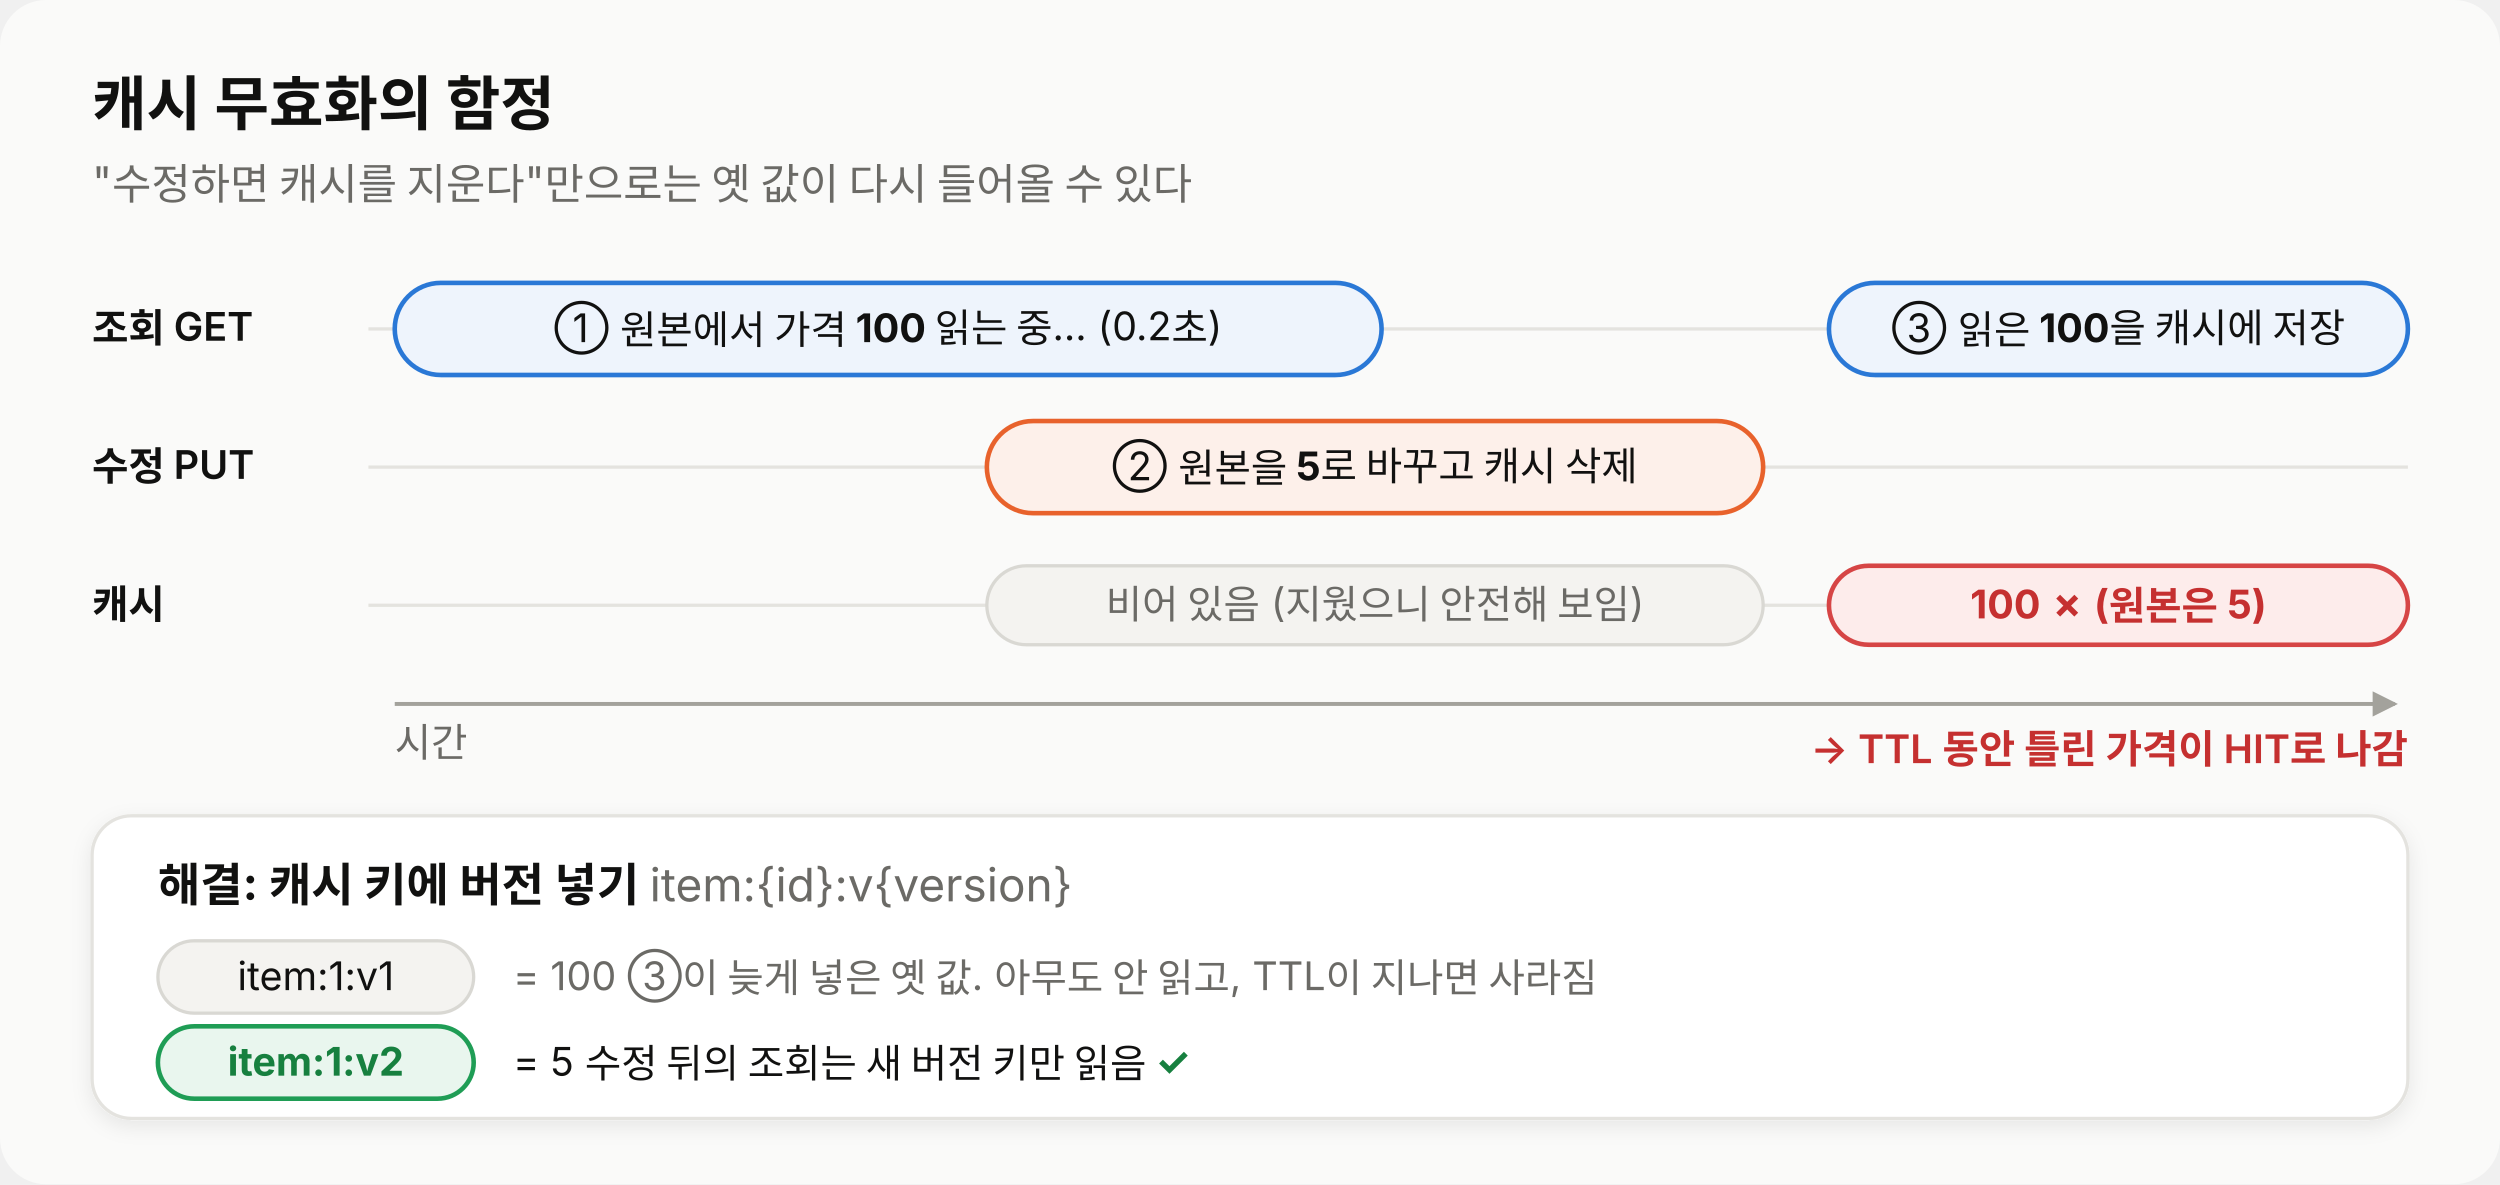
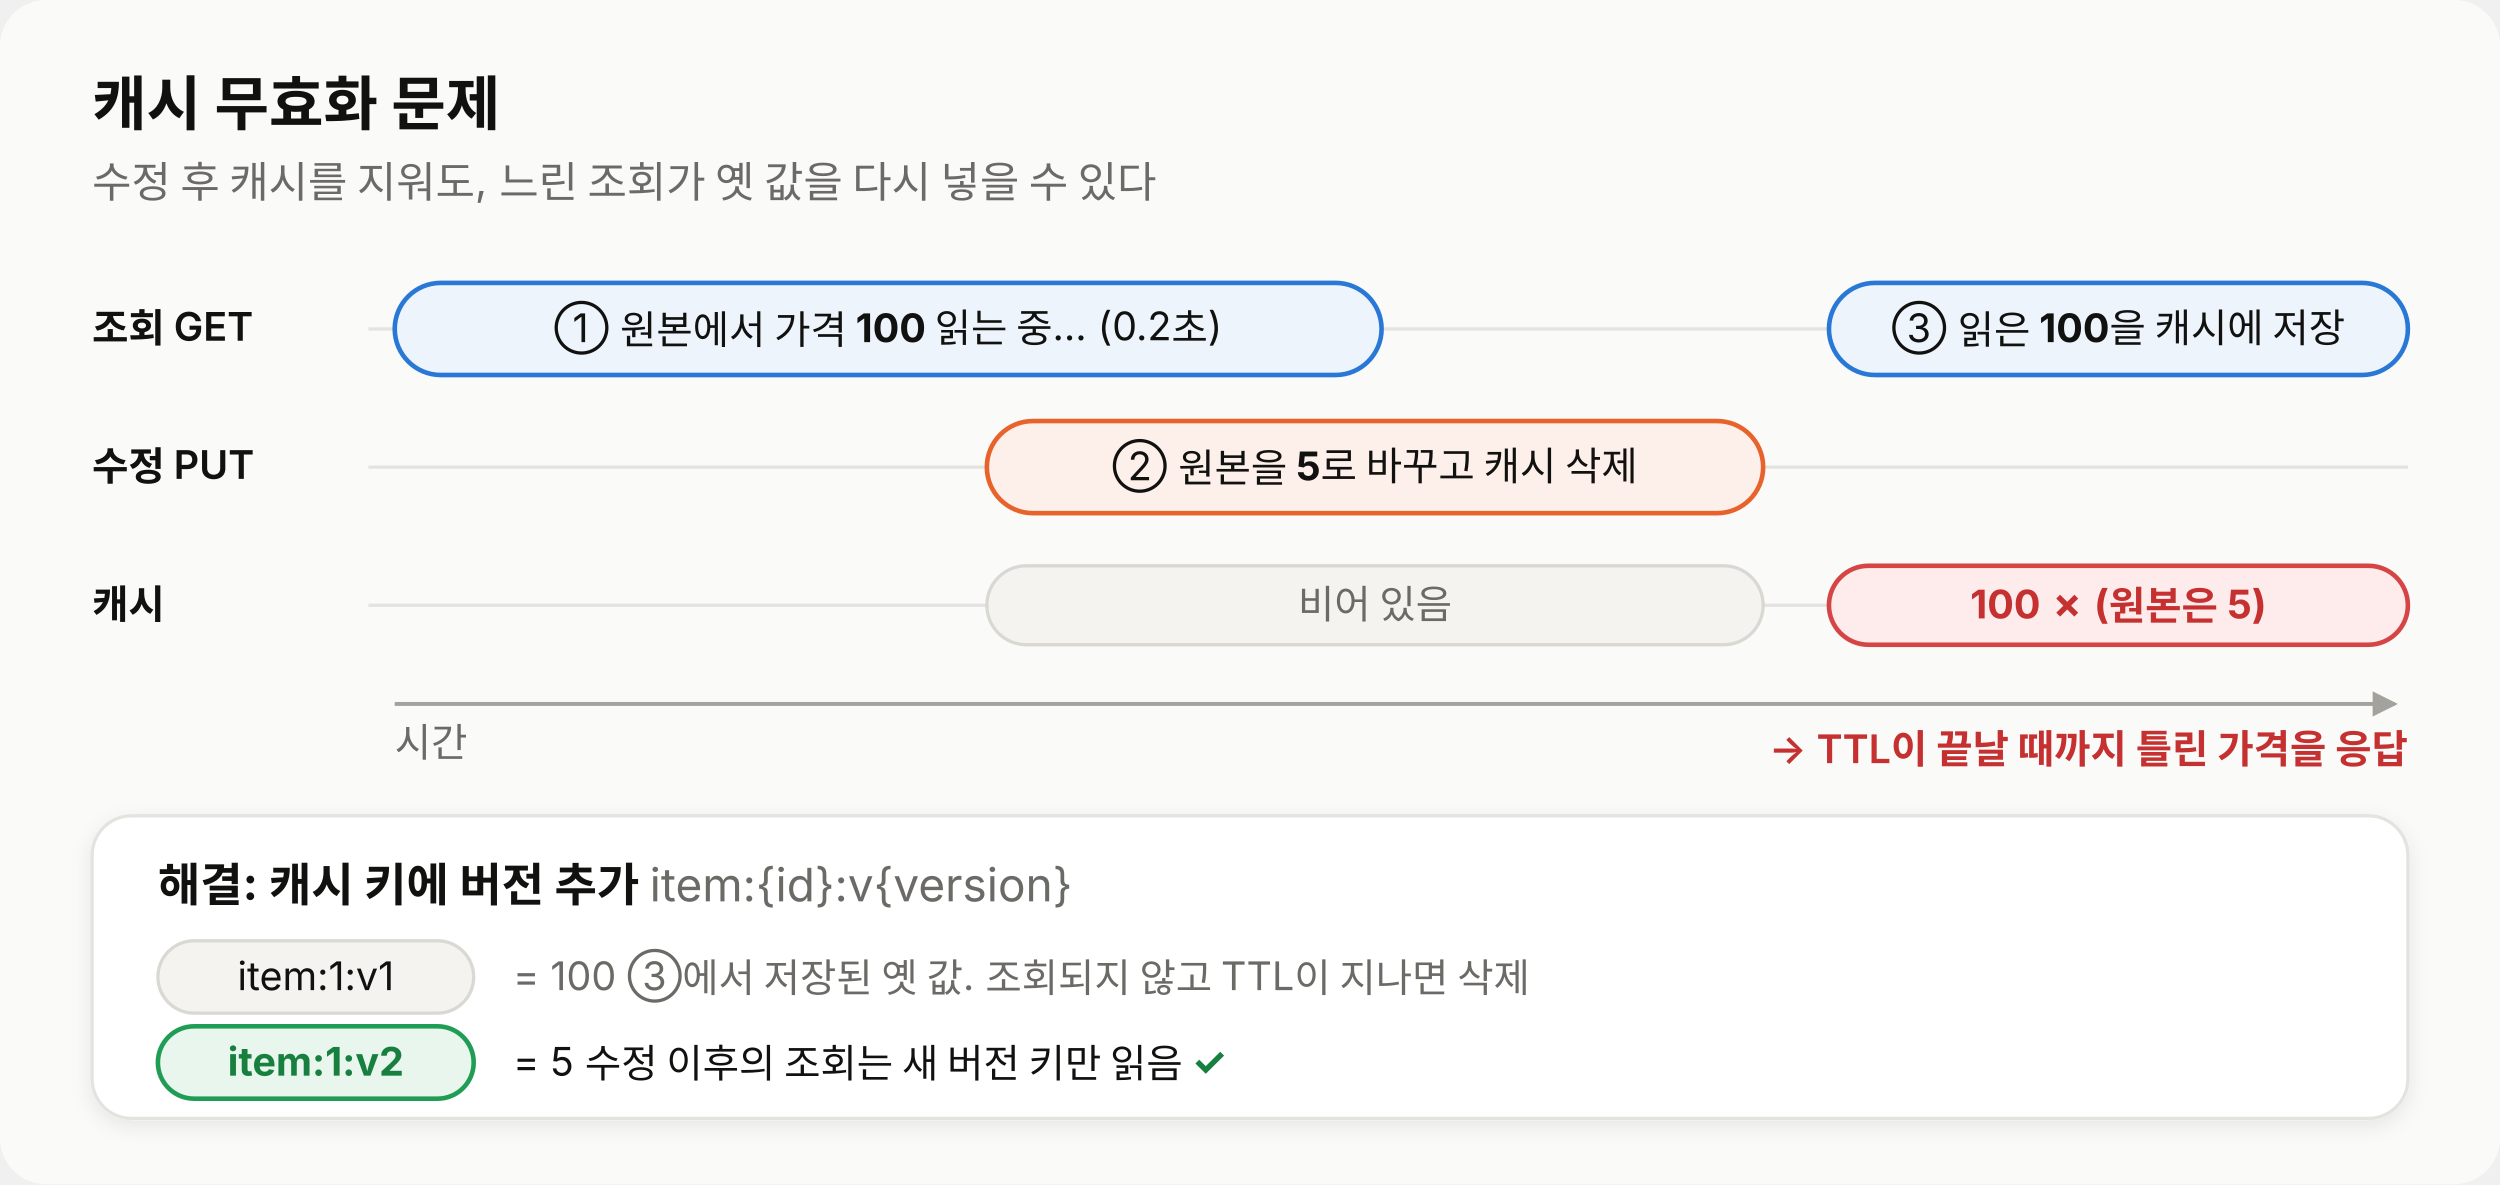
<svg xmlns="http://www.w3.org/2000/svg" viewBox="0 0 760 360" width="760" height="360" role="img" aria-label="캐시 무효화 경쟁 상태: 느린 조회가 옛 가격을 캐시에 넣는다. 캐시 키에 버전을 넣으면 옛 값은 옛 키에만 들어간다">
  <style>
.bg{fill:#fafaf9}.t1{fill:#111110}.t2{fill:#6b6a66}.card{fill:#ffffff;stroke:#e4e3df}
.get{fill:#eef4fc;stroke:#2a78d6}.put{fill:#fdf0ea;stroke:#e8622c}.lane{stroke:#e4e3df}
.bad{fill:#fdeceb;stroke:#d64545}.tBad{fill:#c53030}.good{fill:#e9f6ee;stroke:#1f9d55}.tGood{fill:#17803f}
.old{fill:#f4f3f0;stroke:#d9d8d3}.axis{stroke:#a3a29c}
text{font-family:system-ui,-apple-system,"Segoe UI","Malgun Gothic","Apple SD Gothic Neo",sans-serif}
@media (prefers-color-scheme:dark){.bg{fill:#171716}.t1{fill:#f2f1ee}.t2{fill:#a9a8a1}.card{fill:#222221;stroke:#3a3936}
.get{fill:#162436;stroke:#4b93ea}.put{fill:#38211a;stroke:#f07a48}.lane{stroke:#33322f}
.bad{fill:#3a1c1c;stroke:#e06060}.tBad{fill:#f08a8a}.good{fill:#16301f;stroke:#3cbf74}.tGood{fill:#6fd69a}
.old{fill:#2a2a28;stroke:#3a3936}.axis{stroke:#6f6e69}}
</style>
  <defs>
    <filter id="sh" x="-5%" y="-10%" width="110%" height="140%">
      <feDropShadow dx="0" dy="2" stdDeviation="3" flood-color="#000" flood-opacity=".08" />
    </filter>
    <marker id="ag" viewBox="0 0 10 10" refX="8" refY="5" markerWidth="8" markerHeight="8" orient="auto">
      <path d="M1,1 L9,5 L1,9 z" fill="#a3a29c" />
    </marker>
  </defs>
  <rect class="bg" width="760" height="360" rx="14" />
-   <text class="t1" x="28" y="38" font-size="18" font-weight="700">캐시 무효화의 함정</text>
-   <text class="t2" x="28" y="60" font-size="13">"수정하면 캐시를 지운다"만으로는 옛 값이 다시 들어올 수 있다</text>
+   <text class="t1" x="28" y="38" font-size="18" font-weight="700">캐시 무효화 문제</text>
+   <text class="t2" x="28" y="60" font-size="13">수정 후 캐시를 지워도, 느린 조회가 옛 값을 다시 넣을 수 있다</text>
  <g font-size="12">
    <text class="t1" x="28" y="104" font-weight="600">조회 GET</text>
    <line class="lane" x1="112" y1="100" x2="732" y2="100" stroke-width="1" />
    <rect class="get" x="120" y="86" width="300" height="28" rx="14" stroke-width="1.4" />
    <text class="t1" x="270" y="104" text-anchor="middle">① 원본에서 가격 <tspan font-weight="700">100</tspan> 읽는 중… (0.2초)</text>
    <rect class="get" x="556" y="86" width="176" height="28" rx="14" stroke-width="1.4" />
    <text class="t1" x="644" y="104" text-anchor="middle">③ 읽은 <tspan font-weight="700">100</tspan>을 캐시에 저장</text>
    <text class="t1" x="28" y="146" font-weight="600">수정 PUT</text>
    <line class="lane" x1="112" y1="142" x2="732" y2="142" stroke-width="1" />
    <rect class="put" x="300" y="128" width="236" height="28" rx="14" stroke-width="1.4" />
    <text class="t1" x="418" y="146" text-anchor="middle">② 원본을 <tspan font-weight="700">5</tspan>로 바꾸고 캐시 삭제</text>
    <text class="t1" x="28" y="188" font-weight="600">캐시</text>
    <line class="lane" x1="112" y1="184" x2="732" y2="184" stroke-width="1" />
    <rect class="old" x="300" y="172" width="236" height="24" rx="12" stroke-width="1" />
-     <text class="t2" x="418" y="188" text-anchor="middle">비어 있음 (지웠으니 안전해 보임)</text>
+     <text class="t2" x="418" y="188" text-anchor="middle">비어 있음</text>
    <rect class="bad" x="556" y="172" width="176" height="24" rx="12" stroke-width="1.4" />
    <text class="tBad" x="644" y="188" text-anchor="middle" font-weight="700">100 ✗ (원본은 5)</text>
    <line class="axis" x1="120" y1="214" x2="728" y2="214" stroke-width="1.2" marker-end="url(#ag)" />
    <text class="t2" x="120" y="230">시간</text>
-     <text class="tBad" x="732" y="232" text-anchor="end" font-weight="600">→ TTL 동안 틀린 가격이 HIT로 나감</text>
+     <text class="tBad" x="732" y="232" text-anchor="end" font-weight="600">→ TTL이 끝날 때까지 틀린 가격을 응답</text>
  </g>
  <rect class="card" x="28" y="248" width="704" height="92" rx="12" stroke-width="1" filter="url(#sh)" />
-   <text class="t1" x="48" y="274" font-size="14" font-weight="700">해결: 캐시 키에 버전 넣기 <tspan class="t2" font-weight="400">item:{id}:v{version}</tspan>
+   <text class="t1" x="48" y="274" font-size="14" font-weight="700">해결: 캐시 키에 버전 추가 <tspan class="t2" font-weight="400">item:{id}:v{version}</tspan>
  </text>
  <g font-size="12">
    <rect class="old" x="48" y="286" width="96" height="22" rx="11" stroke-width="1" />
    <text class="t1" x="96" y="301" text-anchor="middle">item:1:v1</text>
-     <text class="t2" x="156" y="301">= 100  ③이 늦게 넣은 옛 값. 아무도 안 읽고, TTL이 지나면 사라짐</text>
+     <text class="t2" x="156" y="301">= 100  ③에서 저장된 옛 값. 조회되지 않고 TTL이 지나면 삭제</text>
    <rect class="good" x="48" y="312" width="96" height="22" rx="11" stroke-width="1.4" />
    <text class="tGood" x="96" y="327" text-anchor="middle" font-weight="700">item:1:v2</text>
-     <text class="t1" x="156" y="327">= 5  수정 뒤의 조회는 새 버전 키만 읽음 <tspan class="tGood" font-weight="700">✓</tspan>
+     <text class="t1" x="156" y="327">= 5  수정 이후의 조회는 새 버전 키만 읽음 <tspan class="tGood" font-weight="700">✓</tspan>
    </text>
  </g>
</svg>
